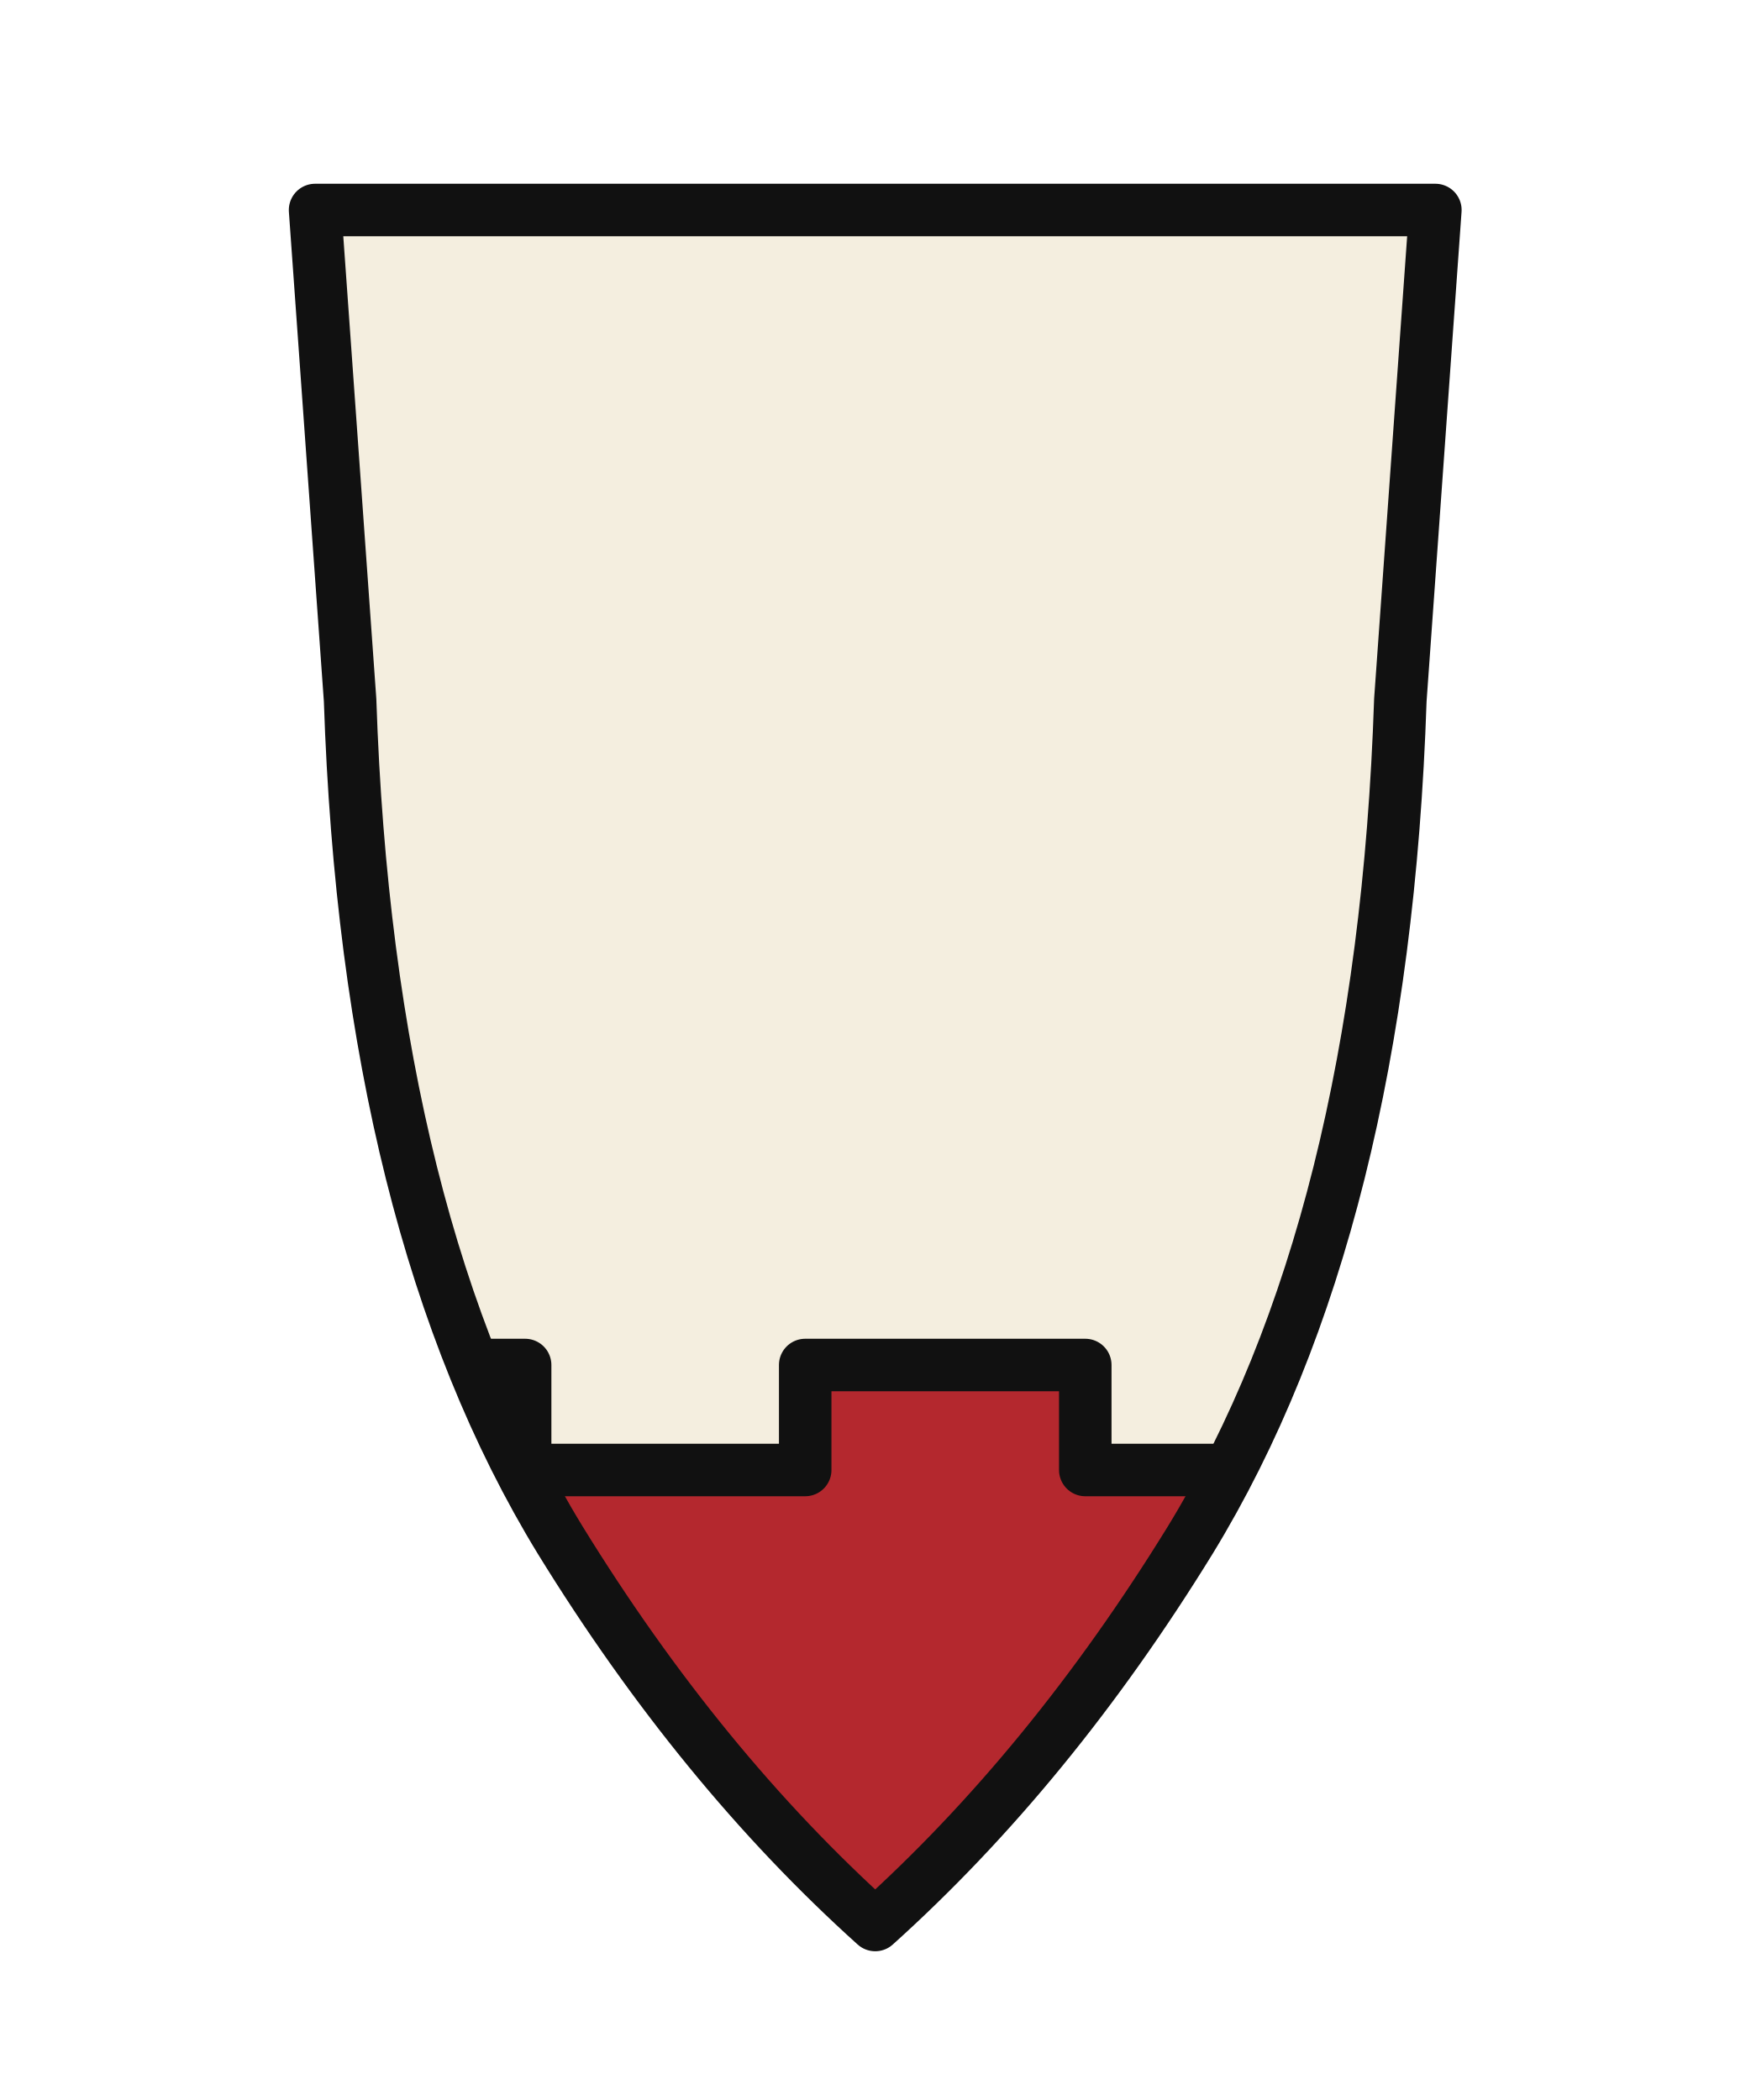
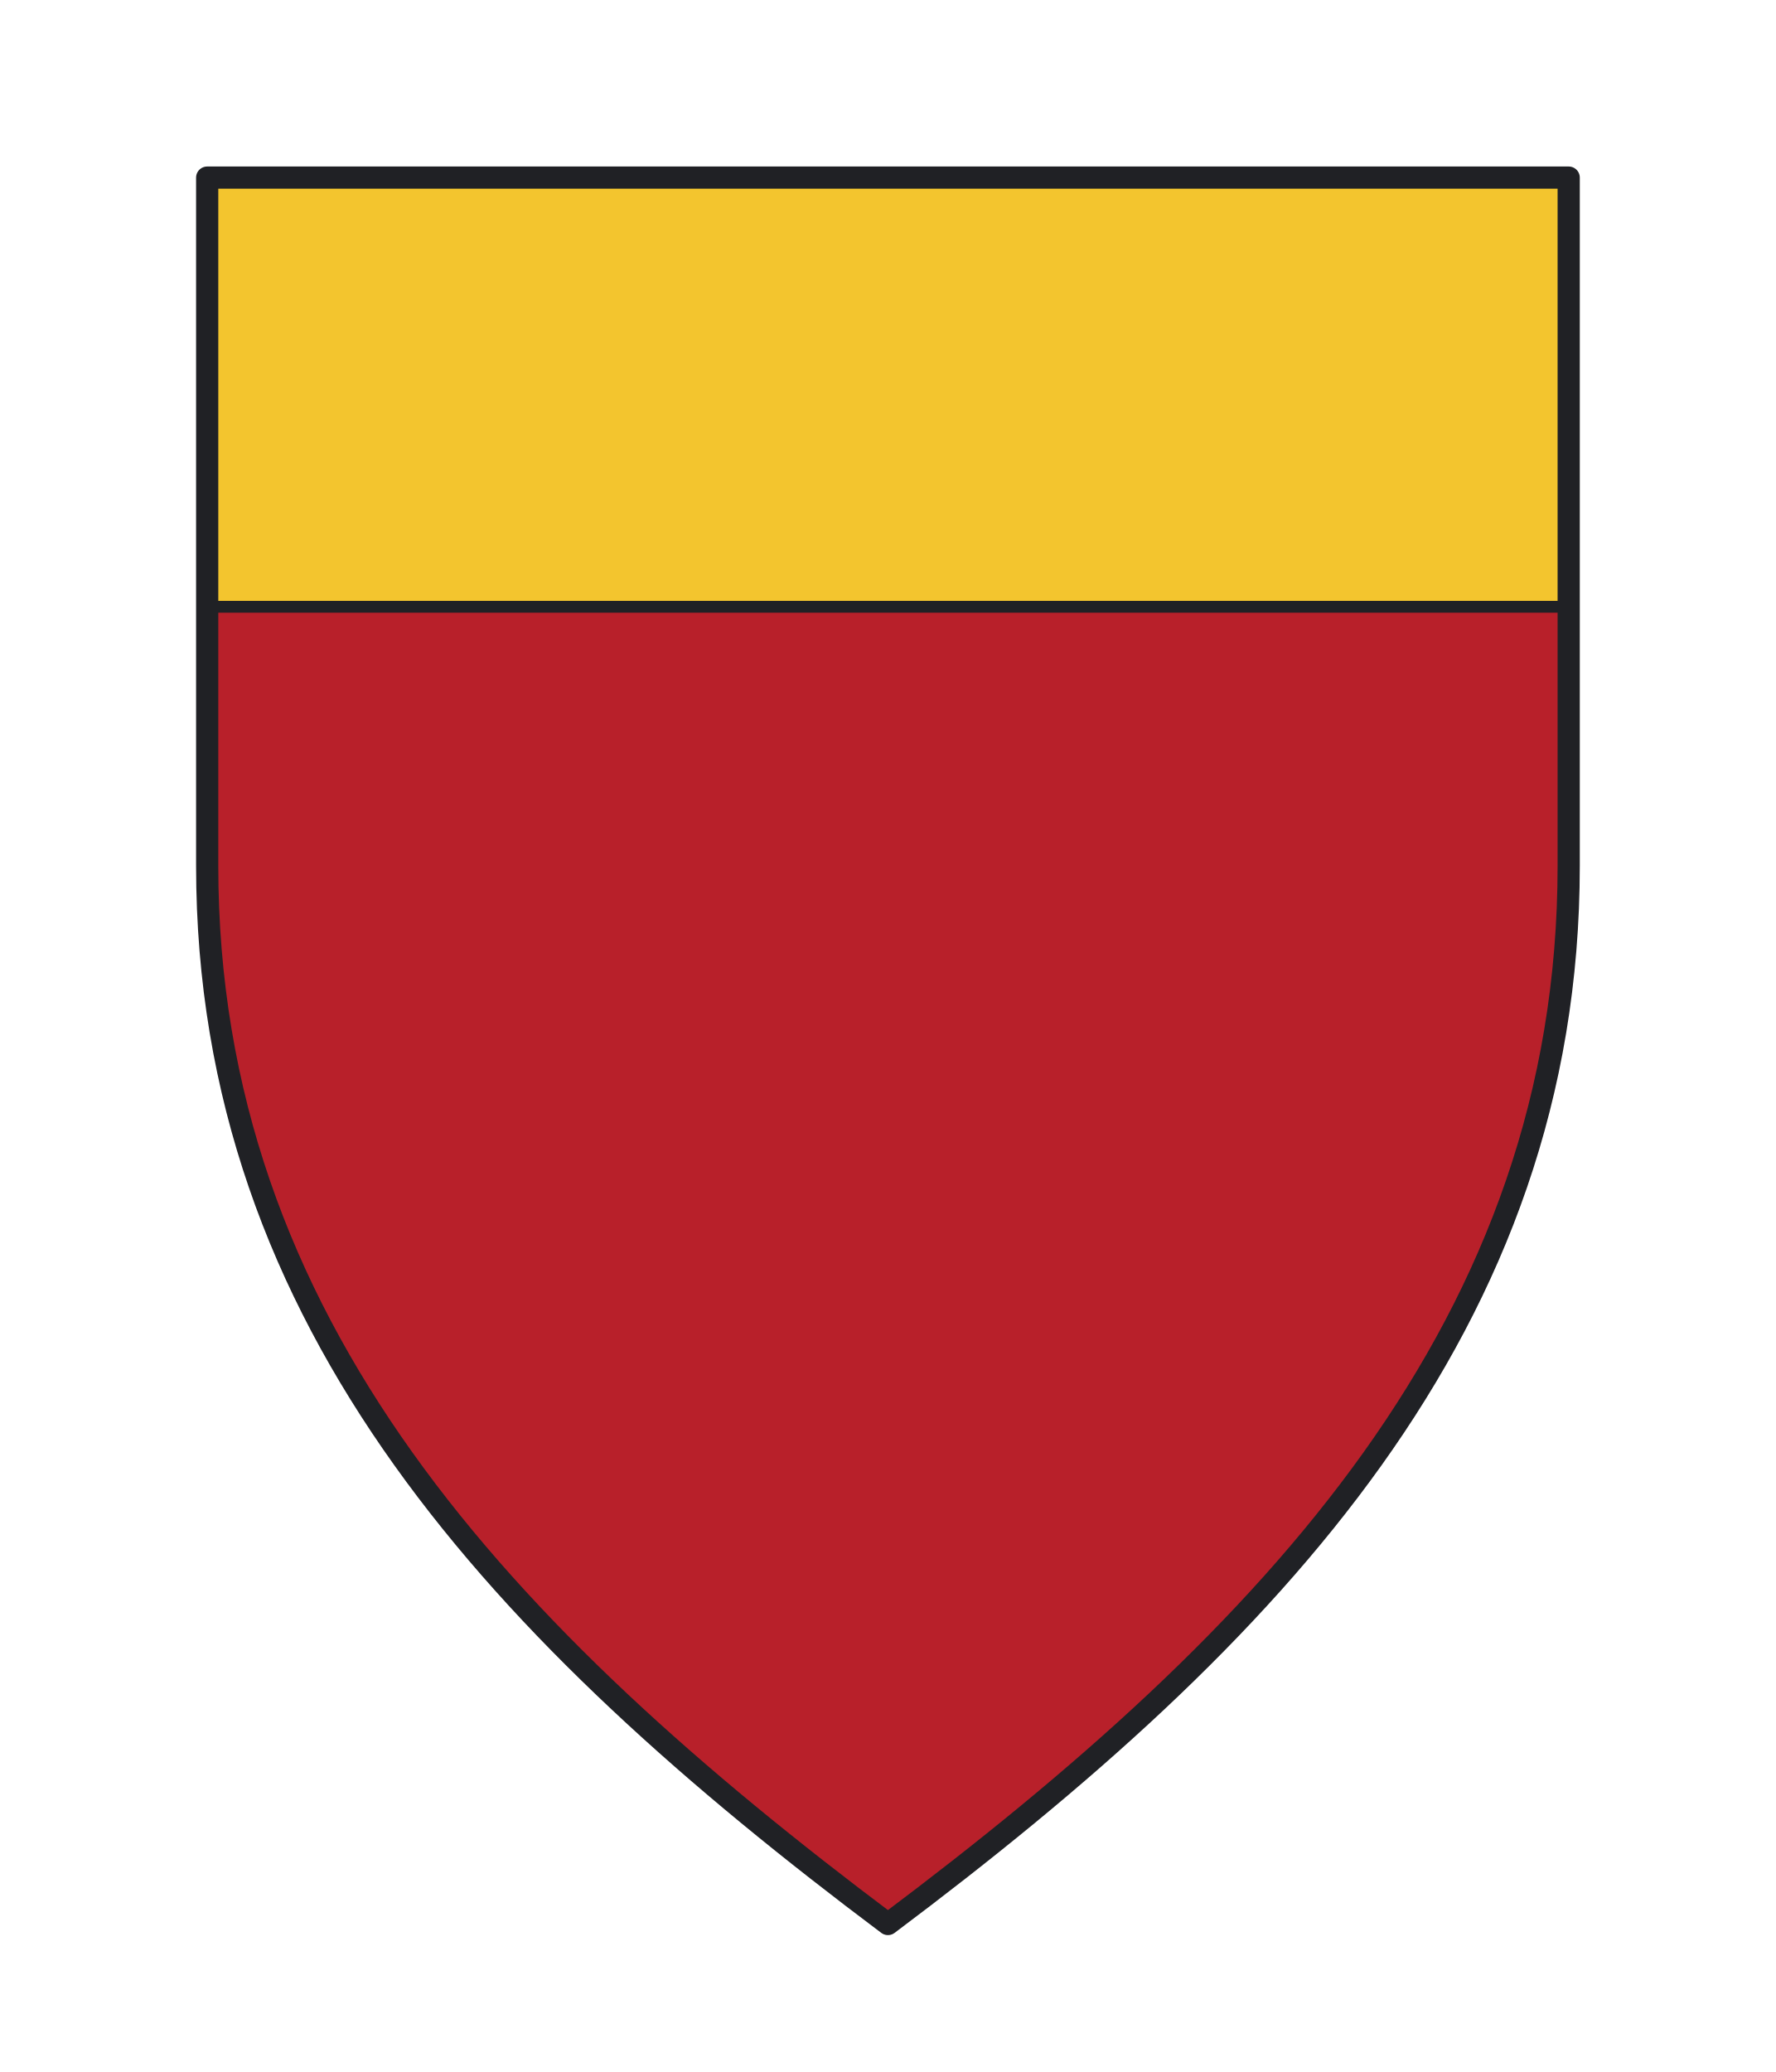
- <svg xmlns="http://www.w3.org/2000/svg" viewBox="0 0 100 120">
+ <svg xmlns="http://www.w3.org/2000/svg" width="480" height="560" viewBox="0 0 240 280">
  <defs>
    <clipPath id="clip-heater-012">
-       <path d="M18 12 L82 12 L80 40 Q79 70 68 88 Q60 101 50 110 Q40 101 32 88 Q21 70 20 40 Z" />
+       <path d="M28 24 H212 V117 C212 179 172 221 120 260 C68 221 28 179 28 117 Z" />
    </clipPath>
  </defs>
  <g clip-path="url(#clip-heater-012)">
-     <rect x="0" y="0" width="100" height="120" fill="#F4EEDF" />
-     <path d="M-4 84 H14 V78 H30 V84 H46 V78 H62 V84 H78 V78 H104 V124 H-4 Z" fill="#B4282E" stroke="#111111" stroke-width="3" stroke-linejoin="round" />
+     <rect width="240" height="280" fill="#B8202A" />
+     <rect x="0" y="0" width="240" height="82" fill="#F3C52E" stroke="#202125" stroke-width="1.6" />
  </g>
-   <path d="M18 12 L82 12 L80 40 Q79 70 68 88 Q60 101 50 110 Q40 101 32 88 Q21 70 20 40 Z" fill="none" stroke="#111111" stroke-width="3" stroke-linejoin="round" stroke-linecap="round" />
+   <g fill="none" stroke="#202125" stroke-width="3" stroke-linejoin="round">
+     <path d="M28 24 H212 V117 C212 179 172 221 120 260 C68 221 28 179 28 117 Z" />
+   </g>
</svg>
